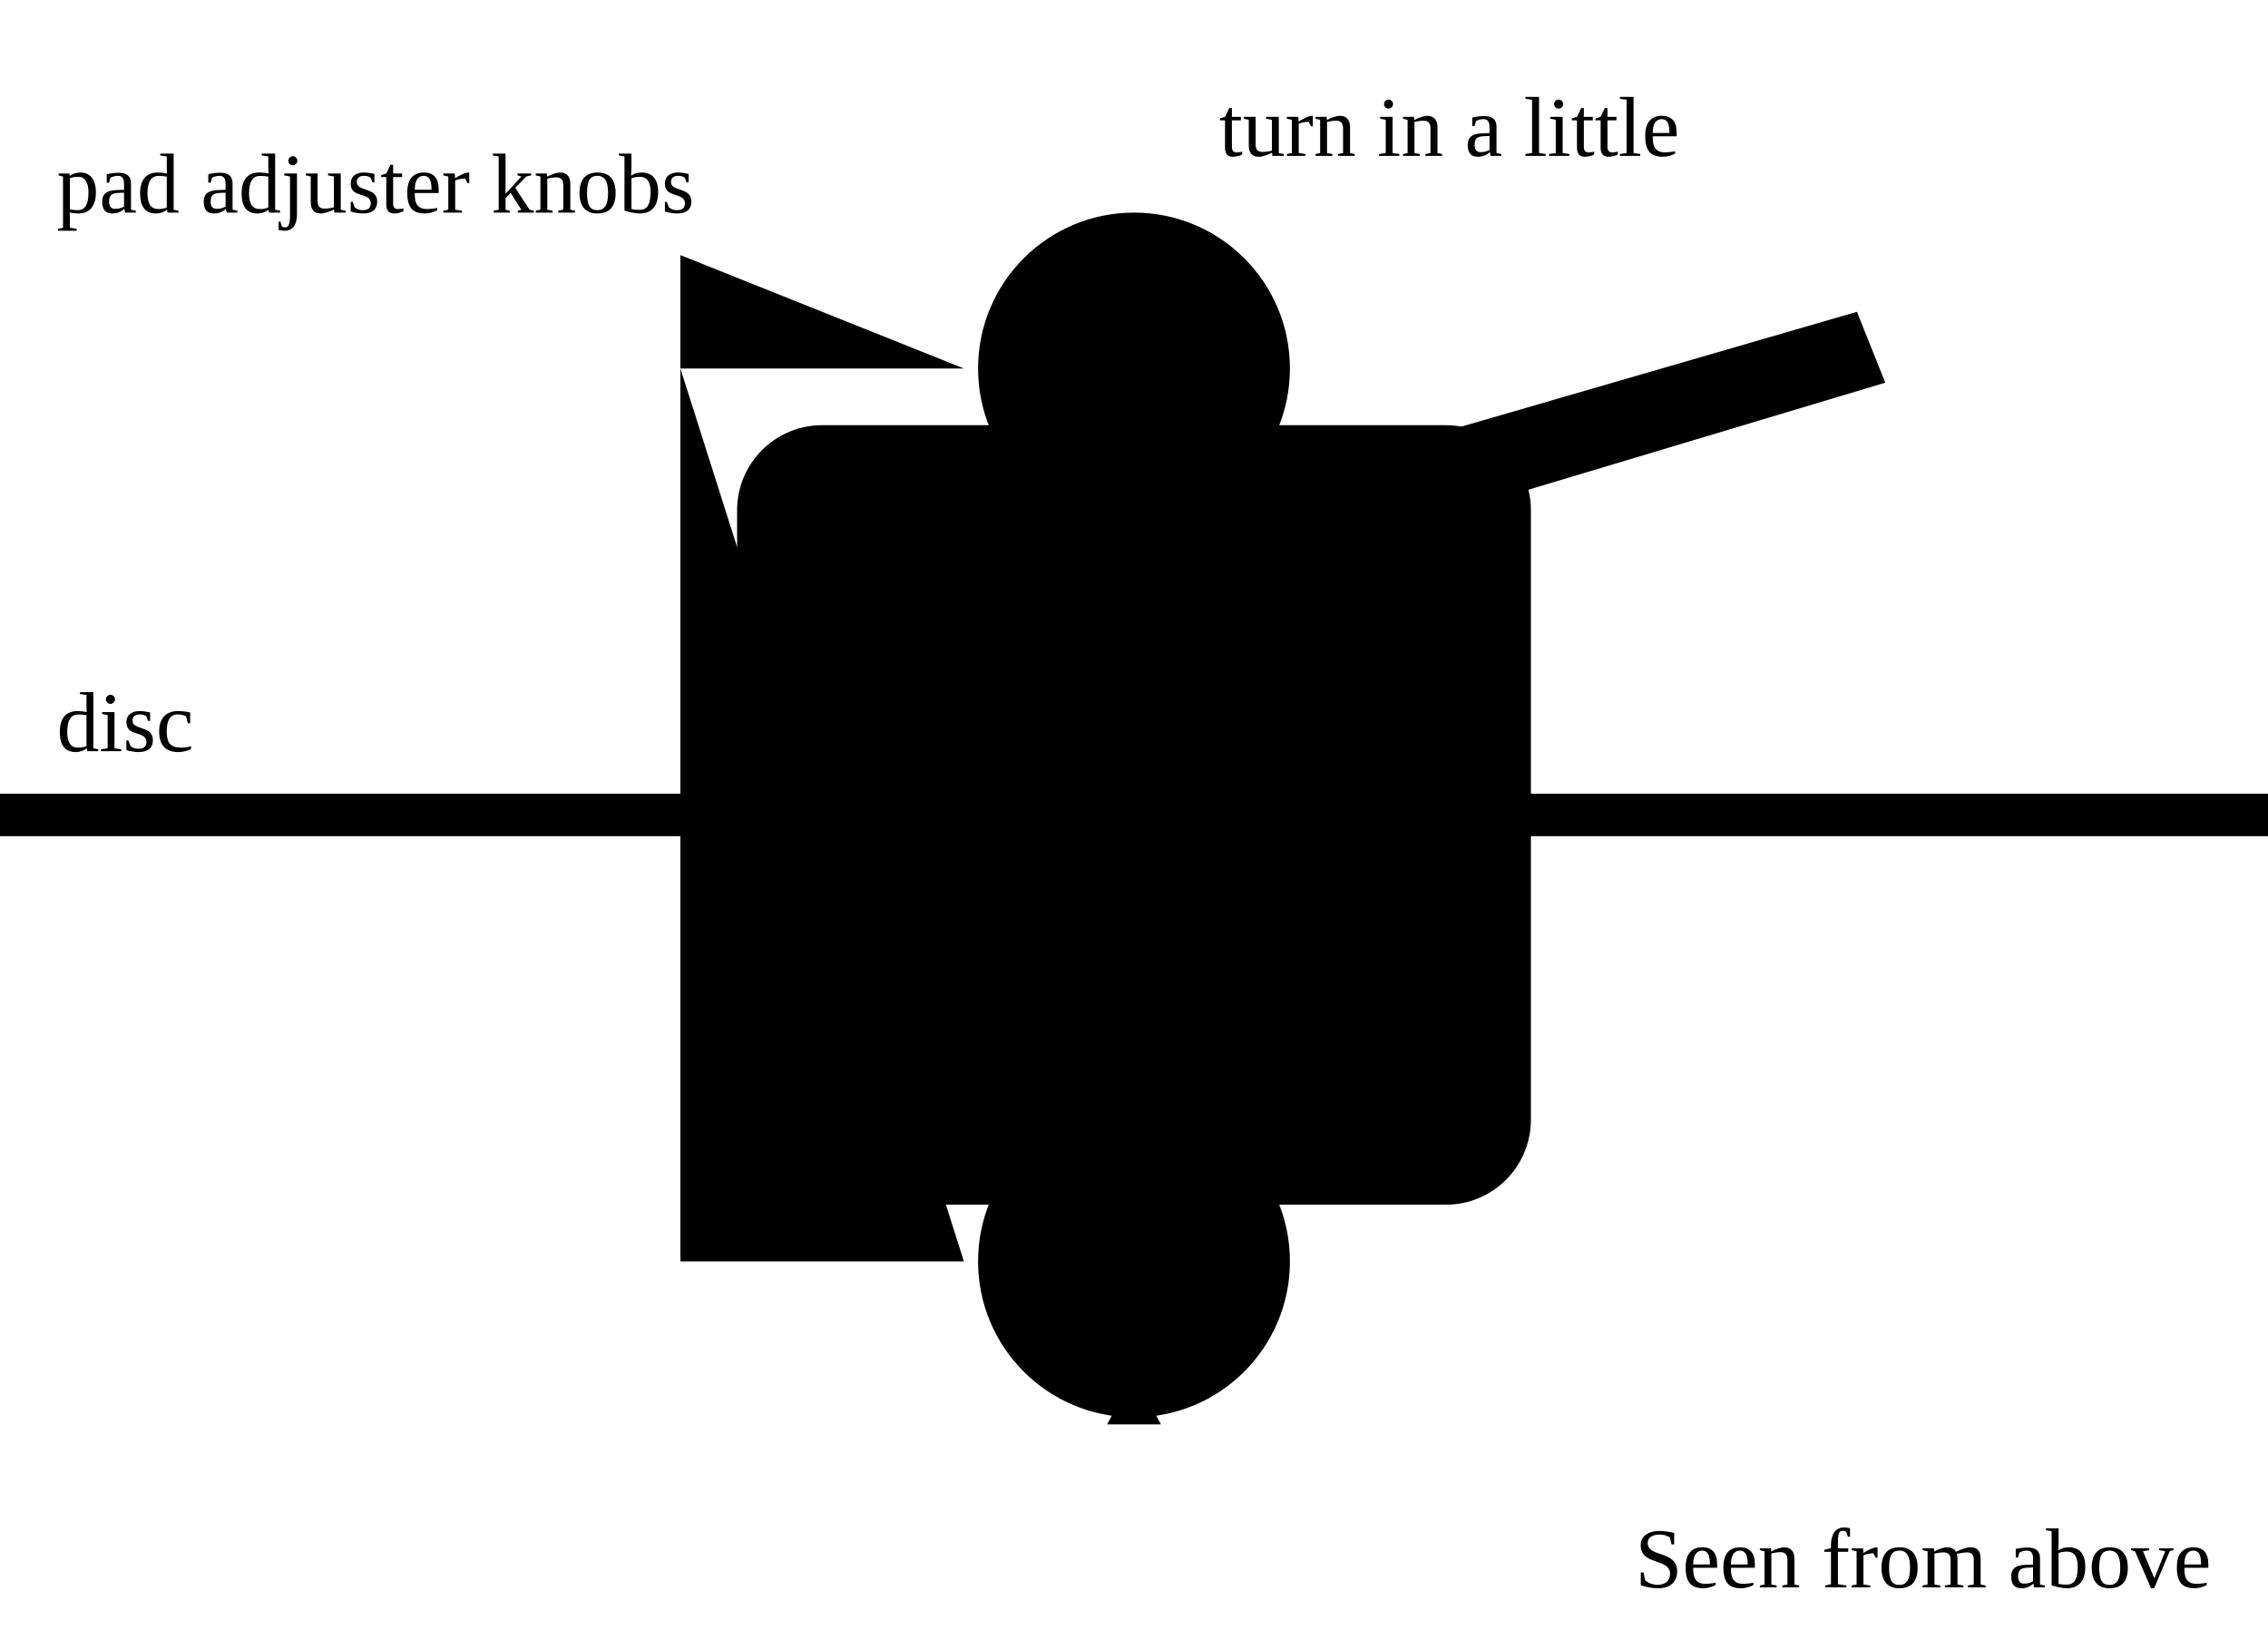
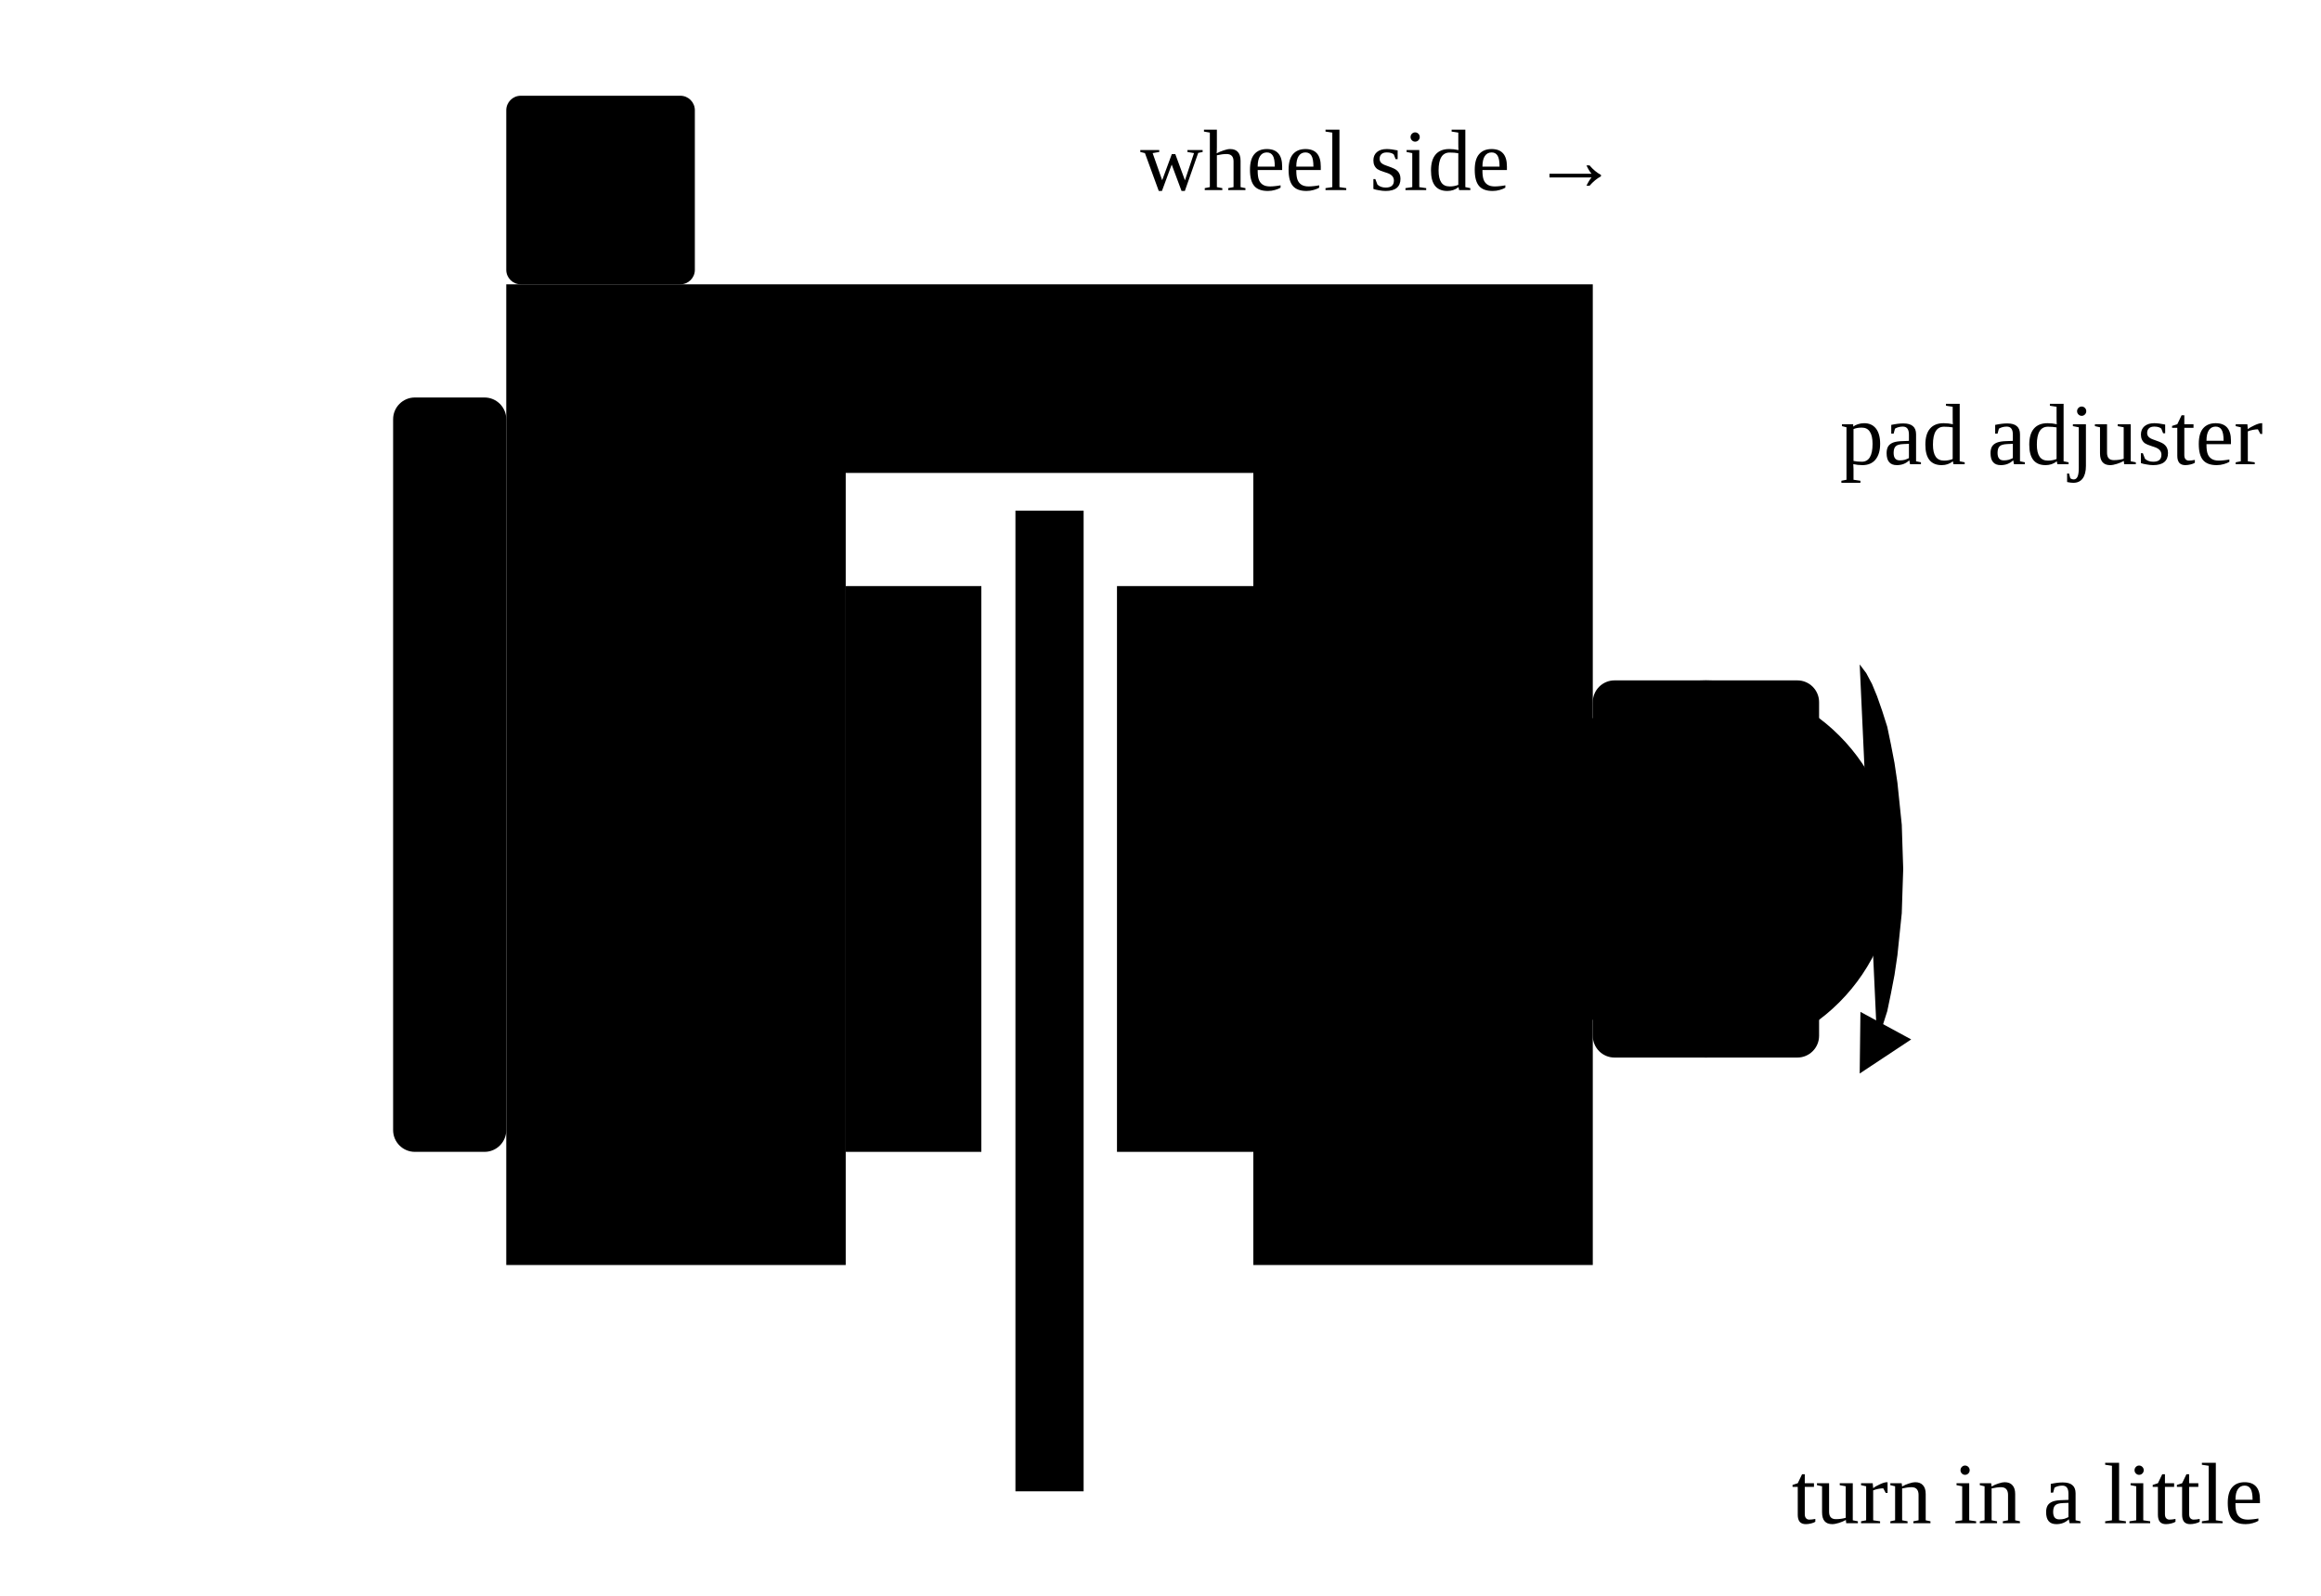
- <svg class="cp" viewBox="0 0 320 230">
-   <rect class="cp-obj" x="-6" y="112" width="332" height="6" rx="2" style="stroke-width:1.5" />
-   <path class="cp-ctx" d="M258 46 L330 30" style="stroke-width:2.4" />
-   <path class="cp-body" d="M200 62 L262 44 L266 54 L206 72 Z" />
-   <rect class="cp-obj" x="104" y="60" width="112" height="110" rx="12" />
-   <rect class="cp-dark" x="124" y="92" width="72" height="7" rx="1.5" />
-   <rect class="cp-dark" x="124" y="131" width="72" height="7" rx="1.5" />
-   <rect class="cp-ghost" x="124" y="103" width="72" height="6" rx="1" />
-   <rect class="cp-ghost" x="124" y="121" width="72" height="6" rx="1" />
-   <circle class="cp-halo" cx="160" cy="52" r="22" />
-   <rect class="cp-hi" x="140" y="44" width="40" height="16" rx="4" />
-   <path class="cp-fine" d="M147 47 L147 57 M153 47 L153 57 M159 47 L159 57 M165 47 L165 57 M171 47 L171 57" style="stroke-width:1" />
-   <circle class="cp-halo" cx="160" cy="178" r="22" />
-   <rect class="cp-hi" x="140" y="170" width="40" height="16" rx="4" />
-   <path class="cp-fine" d="M147 173 L147 183 M153 173 L153 183 M159 173 L159 183 M165 173 L165 183 M171 173 L171 183" style="stroke-width:1" />
-   <path class="cp-arrow" d="M160 10 L160 32" />
-   <path class="cp-head" d="M160 38 156.2 31 163.8 31 Z" />
-   <path class="cp-arrow" d="M160 222 L160 200" />
-   <path class="cp-head" d="M160 194 163.8 201 156.2 201 Z" />
-   <text class="cp-th" x="172" y="22">turn in a little</text>
-   <text class="cp-th" x="8" y="30">pad adjuster knobs</text>
-   <path class="cp-thin" d="M96 36 L96 52 L136 52 M96 52 L96 178 L136 178" />
-   <text class="cp-t" x="8" y="106">disc</text>
-   <text class="cp-tm" x="312" y="224" text-anchor="end">Seen from above</text>
+ <svg class="cp" viewBox="0 0 320 220">
+   <path class="cp-obj" d="M69.8 39.2L219.6 39.2L219.6 174.4L172.8 174.4L172.8 65.2L116.6 65.2L116.6 174.4L69.8 174.4Z" />
+   <path class="cp-obj" style="stroke-width:1.5" d="M140 70.4L149.4 70.4L149.4 205.6L140 205.6Z" />
+   <text class="cp-tm" x="157.2" y="26.2">wheel side →</text>
+   <path class="cp-rubber" d="M116.6 80.8L135.3 80.8L135.3 158.8L116.6 158.8Z" />
+   <path class="cp-rubber" d="M154 80.8L172.8 80.8L172.8 158.8L154 158.8Z" />
+   <path class="cp-obj" d="M57.2 54.8L66.8 54.8A3 3 0 0 1 69.8 57.8L69.8 155.8A3 3 0 0 1 66.8 158.8L57.2 158.8A3 3 0 0 1 54.2 155.8L54.2 57.8A3 3 0 0 1 57.2 54.8Z" />
+   <circle class="cp-dark" cx="62" cy="119.8" r="3" />
+   <path class="cp-obj" d="M71.8 13.2L93.8 13.2A2 2 0 0 1 95.8 15.2L95.8 37.2A2 2 0 0 1 93.8 39.2L71.8 39.2A2 2 0 0 1 69.8 37.2L69.8 15.2A2 2 0 0 1 71.8 13.2Z" />
+   <path class="cp-fine" d="M82.8 13.2L62 54.8" />
+   <path class="cp-ctx" style="stroke-width:4" d="M82.8 13.2L82.8 -2.4" />
+   <circle class="cp-halo" cx="235.2" cy="119.8" r="26" />
+   <path class="cp-hi" d="M222.6 93.8L247.8 93.8A3 3 0 0 1 250.8 96.8L250.8 142.8A3 3 0 0 1 247.8 145.8L222.6 145.8A3 3 0 0 1 219.6 142.8L219.6 96.8A3 3 0 0 1 222.6 93.8Z" />
+   <path class="cp-fine" d="M223.7 102.6L246.6 102.6" />
+   <path class="cp-fine" d="M223.7 111L246.6 111" />
+   <path class="cp-fine" d="M223.7 119.3L246.6 119.3" />
+   <path class="cp-fine" d="M223.7 127.6L246.6 127.6" />
+   <path class="cp-fine" d="M223.7 135.9L246.6 135.9" />
+   <path class="cp-arrow" d="M256.4 91.6L257.3 92.8L258.1 94.3L258.8 96L259.5 98L260.2 100.2L260.7 102.6L261.2 105.2L261.6 107.9L261.9 110.8L262.2 113.7L262.3 116.8L262.4 119.8L262.3 122.8L262.2 125.9L261.9 128.8L261.6 131.7L261.2 134.4L260.7 137L260.2 139.4L259.5 141.6L258.8 143.6" />
+   <path class="cp-head" d="M256.4 148L256.5 139.5L263.5 143.3Z" />
+   <path class="cp-thin" d="M276 200L260.1 143.2" />
+   <text class="cp-th" x="312" y="210" text-anchor="end">turn in a little</text>
+   <path class="cp-thin" d="M290 70L235.2 93.8" />
+   <text class="cp-th" x="312" y="64" text-anchor="end">pad adjuster</text>
</svg>
